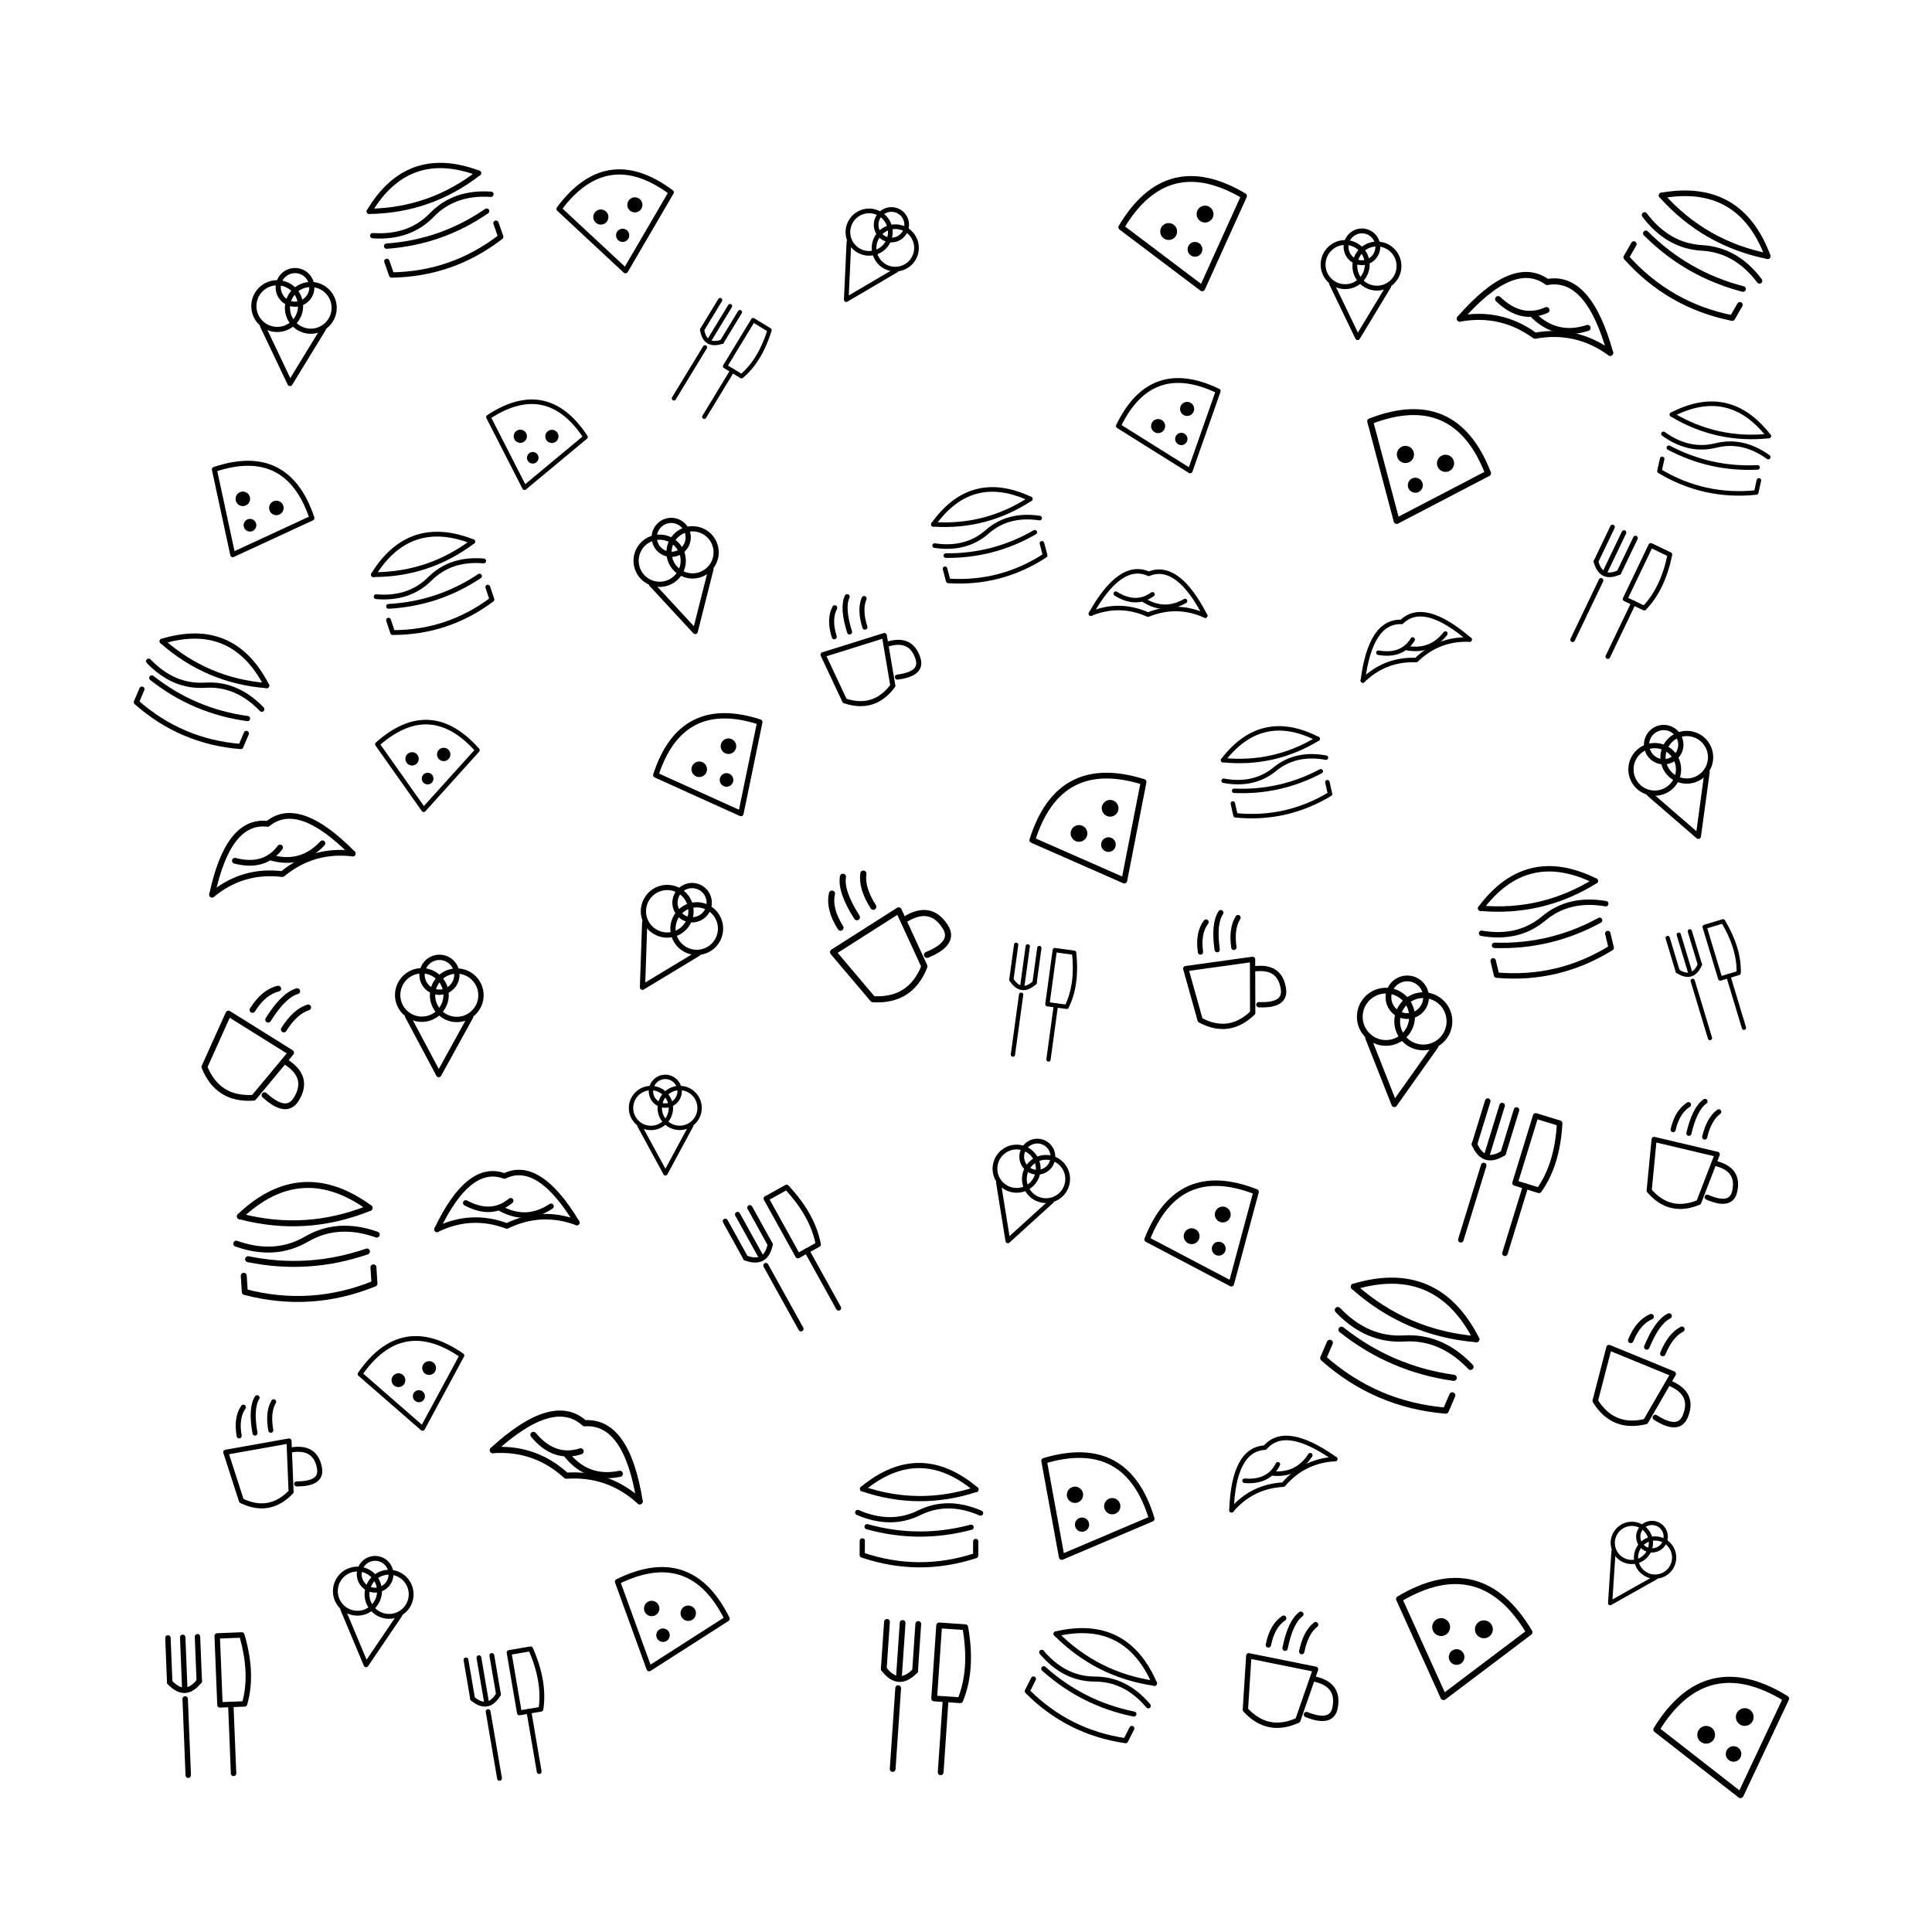
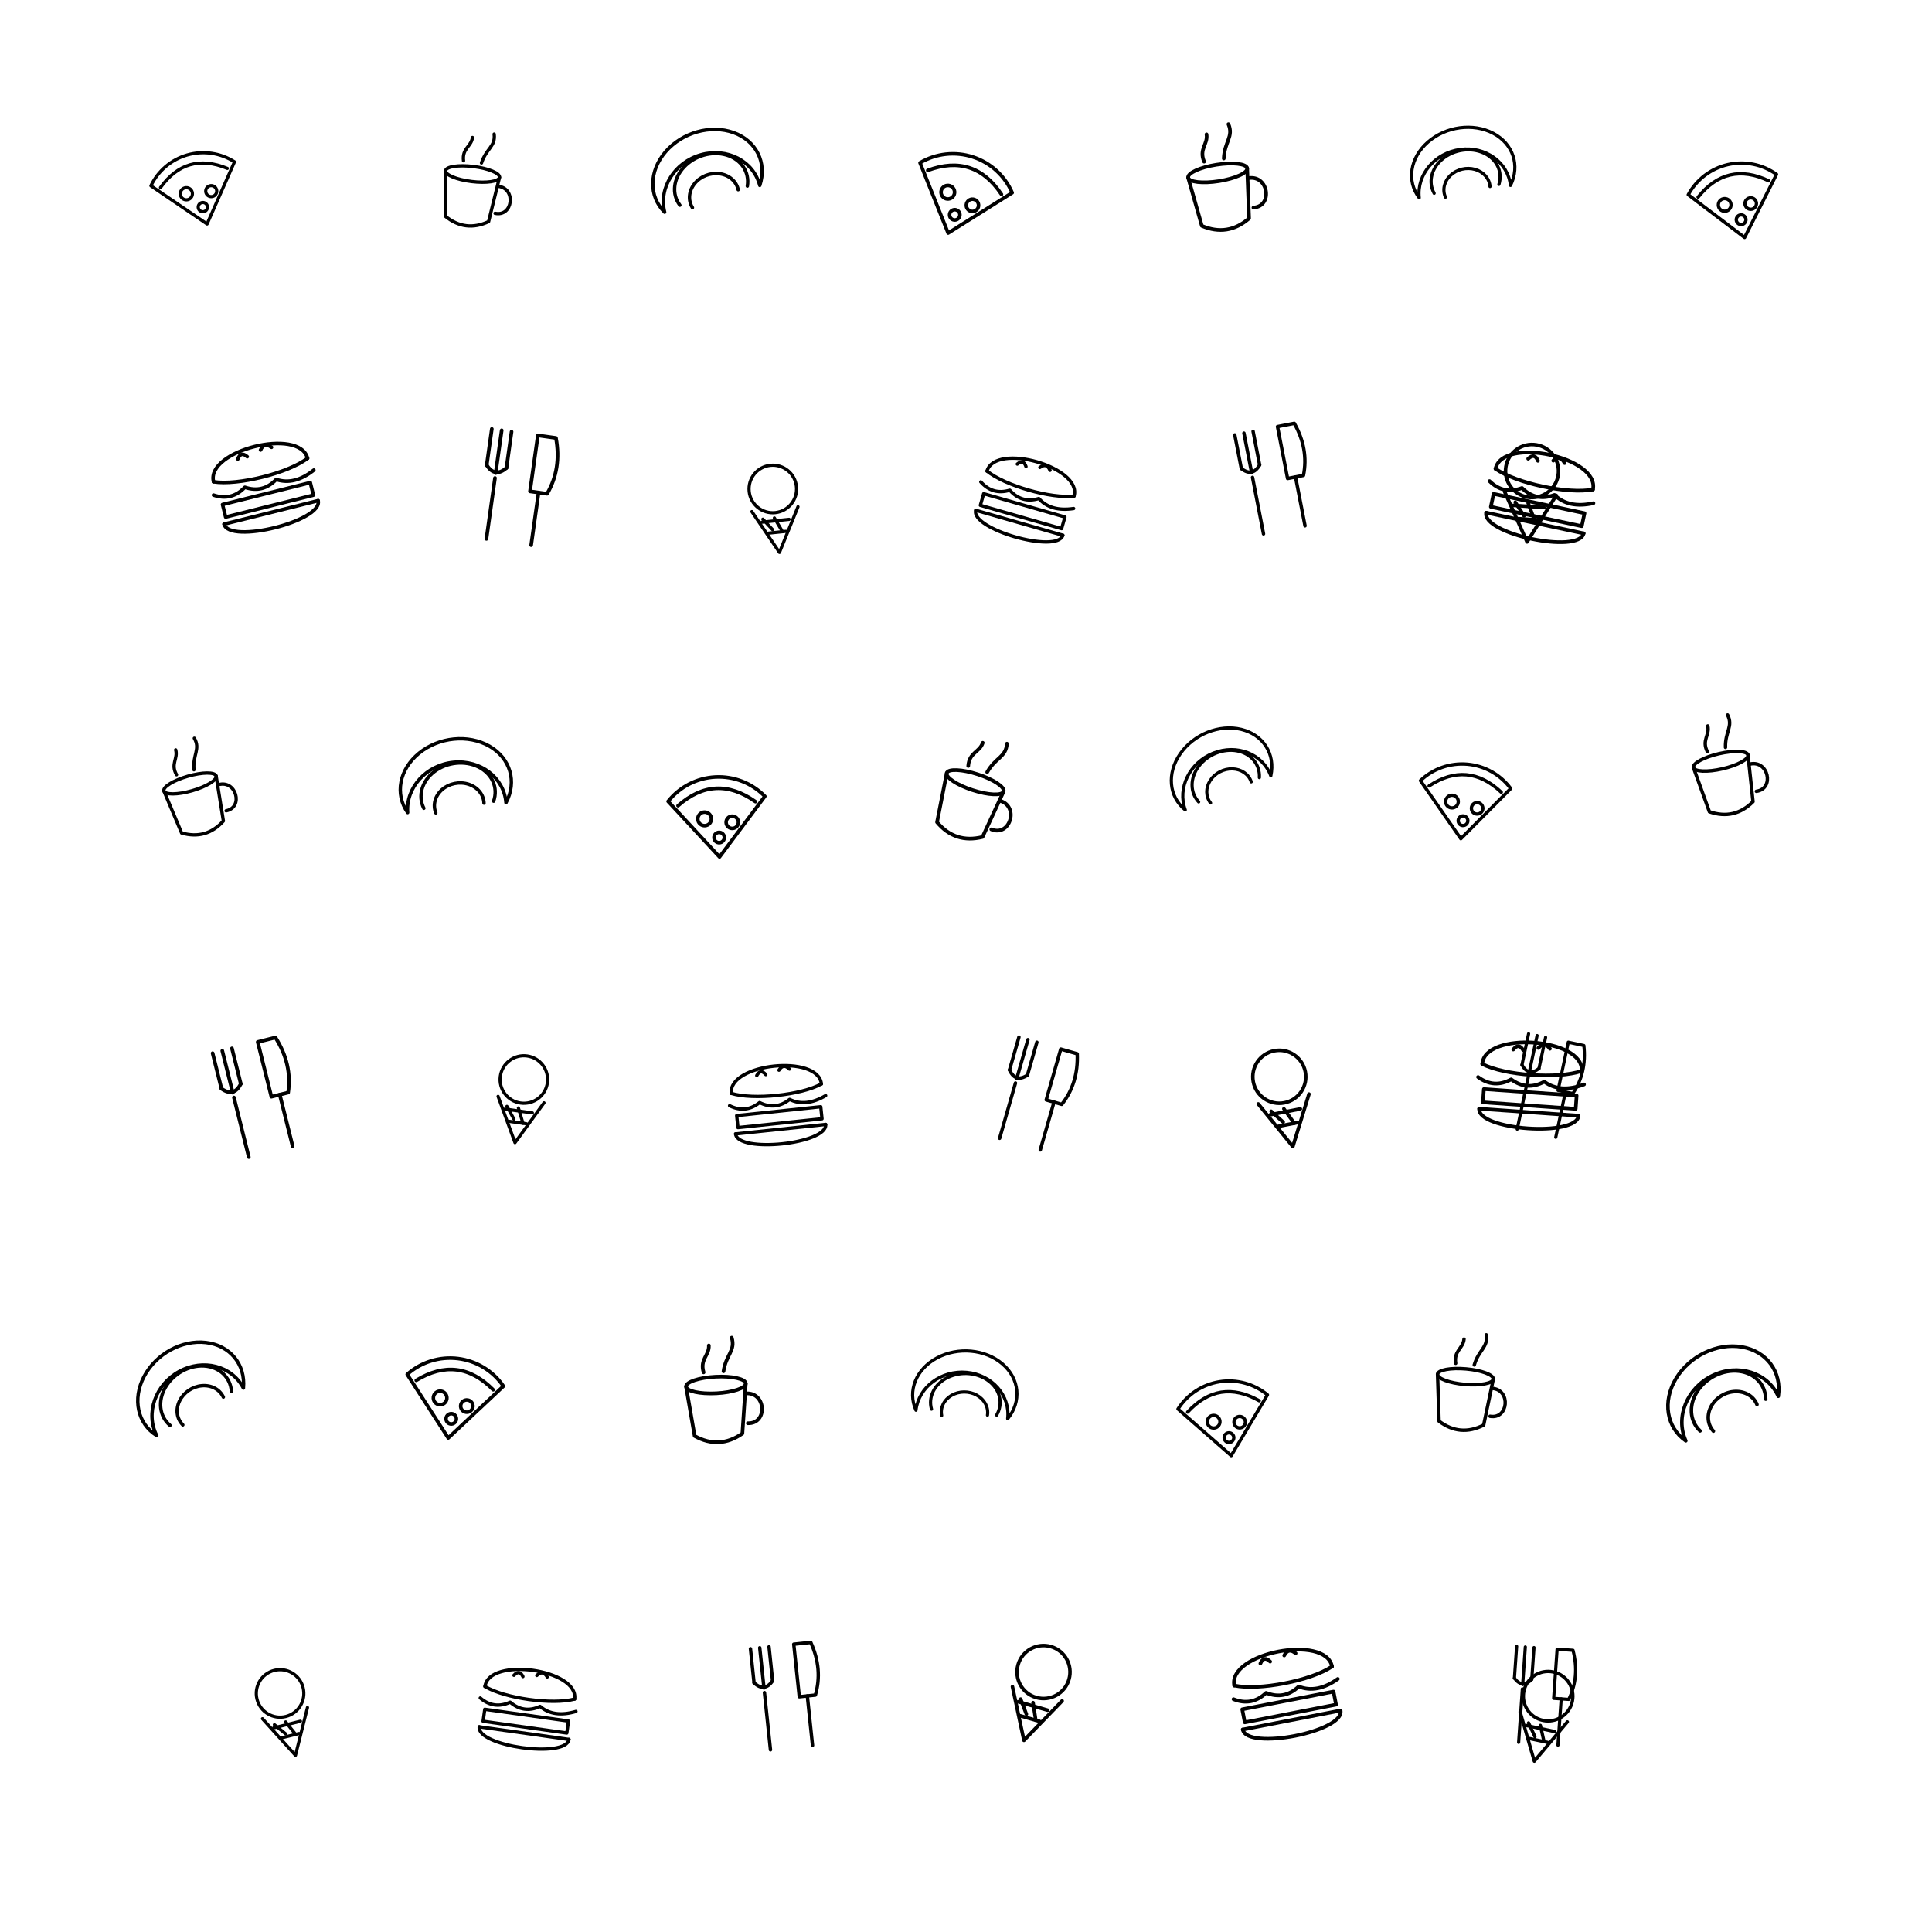
<svg xmlns="http://www.w3.org/2000/svg" width="640" height="640" viewBox="0 0 640 640">
  <defs>
-     <g id="pizza" stroke="#000" fill="none" stroke-width="1.1" stroke-linecap="round" stroke-linejoin="round" vector-effect="non-scaling-stroke">
-       <g transform="scale(1.52)">
-         <path d="M0 14 L-12 -1 Q0 -13 12 -1 Z" />
-         <circle cx="-3.5" cy="2" r="1.6" fill="#000" stroke="none" />
-         <circle cx="4" cy="0.5" r="1.6" fill="#000" stroke="none" />
-         <circle cx="0.5" cy="6.5" r="1.4" fill="#000" stroke="none" />
-       </g>
+     <g id="pizza" stroke="#000" fill="none" stroke-width="1.1" stroke-linecap="round" stroke-linejoin="round">
+       <path d="M0 17 L-15 -1 A20 20 0 0 1 15 -1 Z" />
+       <path d="M-12 0.5 Q0 -9 12 0.5" />
+       <circle cx="-4" cy="5" r="2.1" />
+       <circle cx="4.5" cy="6.5" r="1.9" />
+       <circle cx="0.2" cy="11" r="1.6" />
    </g>
-     <g id="burger" stroke="#000" fill="none" stroke-width="1.1" stroke-linecap="round" stroke-linejoin="round" vector-effect="non-scaling-stroke">
-       <g transform="scale(1.52)">
-         <path d="M-12 -3 Q0 -13 12 -3" />
-         <path d="M-12 -3 Q0 1 12 -3" />
-         <path d="M-13 2 Q-6 5 0 2 Q6 -1 13 2" />
-         <path d="M-11 5 Q0 8 11 5" />
-         <path d="M-12 8 L-12 11 Q0 15 12 11 L12 8" />
-       </g>
+     <g id="burger" stroke="#000" fill="none" stroke-width="1.1" stroke-linecap="round" stroke-linejoin="round">
+       <path d="M-15 -5 C-15 -15 15 -15 15 -5" />
+       <path d="M-15 -5 C-8 -2 8 -2 15 -5" />
+       <path d="M-6 -10 Q-4.5 -12.2 -3 -10" />
+       <path d="M1.5 -11 Q3.2 -13.2 5 -11" />
+       <path d="M-16 -1 Q-11 2.2 -6 -1 Q-1 2.2 4 -1 Q9 2.2 16 -1" />
+       <path d="M-14 2.5 H14 V6.5 H-14 Z" />
+       <path d="M-15 8.5 C-15 15 15 15 15 8.5" />
+       <path d="M-15 8.5 H15" />
    </g>
-     <g id="cafe" stroke="#000" fill="none" stroke-width="1.1" stroke-linecap="round" stroke-linejoin="round" vector-effect="non-scaling-stroke">
-       <g transform="scale(1.52)">
-         <path d="M-7 -2 L-5.5 9 Q0 13 5.5 9 L7 -2 Z" />
-         <path d="M7 0 Q12.5 0 12.5 5 Q12.5 8.5 7 7.5" />
-         <path d="M-3.5 -5 Q-3.5 -9 -1.5 -11" />
-         <path d="M0 -5 Q0 -10.5 1.8 -12.5" />
-         <path d="M3.5 -5 Q3.5 -9 5.2 -11" />
-       </g>
+     <g id="cafe" stroke="#000" fill="none" stroke-width="1.1" stroke-linecap="round" stroke-linejoin="round">
+       <ellipse cx="0" cy="-6" rx="9" ry="2.5" />
+       <path d="M-9 -6 L-7.2 9 Q0 13.5 7.2 9 L9 -6" />
+       <path d="M9 -3 C15 -3 15 6.5 9 6" />
+       <path d="M-3.5 -10 C-4.5 -14 -1.5 -15 -1.5 -18" />
+       <path d="M2.5 -10 C3.5 -15 6.5 -16 5.5 -20" />
    </g>
-     <g id="cubiertos" stroke="#000" fill="none" stroke-width="1.1" stroke-linecap="round" stroke-linejoin="round" vector-effect="non-scaling-stroke">
-       <g transform="scale(1.42)">
-         <path d="M-8 -14 L-8 -5" />
-         <path d="M-5 -14 L-5 -4" />
-         <path d="M-2 -14 L-2 -5" />
-         <path d="M-8 -5 Q-5 -1.5 -2 -5" />
-         <path d="M-5 -1.5 L-5 14" />
-         <path d="M2 -14 L7 -14 Q9 -6 7 0 L2 0 Z" />
-         <path d="M4.2 0 L4.2 14" />
-       </g>
+     <g id="cubiertos" stroke="#000" fill="none" stroke-width="1.1" stroke-linecap="round" stroke-linejoin="round">
+       <path d="M-11 -17 V-6" />
+       <path d="M-8 -17 V-4" />
+       <path d="M-5 -17 V-6" />
+       <path d="M-11 -6 Q-8 -2.5 -5 -6" />
+       <path d="M-8 -2.5 V16" />
+       <path d="M3 -17 H8.5 Q11.5 -8 8.2 0 H3 Z" />
+       <path d="M5.6 0 V16" />
    </g>
-     <g id="croissant" stroke="#000" fill="none" stroke-width="1.1" stroke-linecap="round" stroke-linejoin="round" vector-effect="non-scaling-stroke">
-       <g transform="scale(1.52)">
-         <path d="M-14 4 Q-7 -9 0 -6 Q7 -9 14 4" />
-         <path d="M-14 4 Q-7 1 0 4 Q7 1 14 4" />
-         <path d="M-8 -1 Q-3 2 1 -1" />
-         <path d="M-1 0.5 Q4 3.5 9 0.5" />
-       </g>
+     <g id="croissant" stroke="#000" fill="none" stroke-width="1.1" stroke-linecap="round" stroke-linejoin="round">
+       <path d="M-16 8 A18 15 -20 1 1 15 1 A12 11 -20 1 0 -16 8 Z" />
+       <path d="M-11 6 A12 10 -18 1 1 11 1" />
+       <path d="M-7 7 A8 7 -16 1 1 8 2" />
    </g>
-     <g id="helado" stroke="#000" fill="none" stroke-width="1.1" stroke-linecap="round" stroke-linejoin="round" vector-effect="non-scaling-stroke">
-       <g transform="scale(1.42)">
-         <path d="M-6.5 2 L0 14 L6.5 2" />
-         <circle cx="-3.6" cy="-2.4" r="5" />
-         <circle cx="3.6" cy="-2.4" r="5" />
-         <circle cx="0" cy="-6.6" r="3.6" />
-       </g>
+     <g id="helado" stroke="#000" fill="none" stroke-width="1.1" stroke-linecap="round" stroke-linejoin="round">
+       <path d="M-8 3 L0 18 L8 3" />
+       <path d="M-5 7 H4.5" />
+       <path d="M-3.2 11 H3" />
+       <path d="M-4.5 6 L-1.5 10" />
+       <path d="M-0.5 6 L1.8 11" />
+       <circle cx="0" cy="-4" r="8.2" />
    </g>
  </defs>
-   <use href="#pizza" transform="translate(136.4 453.5) rotate(-10.3) scale(0.94)" />
-   <use href="#helado" transform="translate(340.5 392.1) rotate(19.3) scale(1.01)" />
-   <use href="#cubiertos" transform="translate(261.6 417.5) rotate(-29.0) scale(1.09)" />
-   <use href="#burger" transform="translate(364.1 553.5) rotate(26.7) scale(1.00)" />
-   <use href="#croissant" transform="translate(190.0 481.9) rotate(19.2) scale(1.21)" />
-   <use href="#cubiertos" transform="translate(306.0 562.4) rotate(3.9) scale(1.22)" />
-   <use href="#cafe" transform="translate(85.8 482.2) rotate(-10.1) scale(1.00)" />
-   <use href="#cubiertos" transform="translate(344.4 332.3) rotate(7.8) scale(0.91)" />
-   <use href="#burger" transform="translate(101.3 406.9) rotate(-3.7) scale(1.18)" />
-   <use href="#burger" transform="translate(304.5 498.0) rotate(0.3) scale(1.03)" />
-   <use href="#helado" transform="translate(123.3 531.1) rotate(5.7) scale(1.03)" />
-   <use href="#croissant" transform="translate(167.6 399.5) rotate(-2.8) scale(1.09)" />
-   <use href="#cafe" transform="translate(288.8 311.6) rotate(-32.5) scale(1.21)" />
-   <use href="#pizza" transform="translate(222.2 531.6) rotate(18.7) scale(1.05)" />
-   <use href="#pizza" transform="translate(362.9 495.0) rotate(28.3) scale(1.11)" />
-   <use href="#cubiertos" transform="translate(169.2 567.9) rotate(-9.7) scale(1.02)" />
-   <use href="#croissant" transform="translate(422.7 486.9) rotate(-26.3) scale(0.90)" />
-   <use href="#cafe" transform="translate(424.1 553.9) rotate(11.4) scale(1.06)" />
-   <use href="#pizza" transform="translate(398.7 404.2) rotate(-23.6) scale(1.08)" />
-   <use href="#pizza" transform="translate(484.6 537.0) rotate(14.3) scale(1.22)" />
-   <use href="#cafe" transform="translate(84.2 345.2) rotate(32.0) scale(1.15)" />
-   <use href="#croissant" transform="translate(91.6 282.9) rotate(-16.3) scale(1.14)" />
-   <use href="#helado" transform="translate(224.0 308.0) rotate(30.4) scale(1.11)" />
-   <use href="#pizza" transform="translate(141.5 248.9) rotate(3.4) scale(0.91)" />
-   <use href="#helado" transform="translate(145.5 333.5) rotate(0.4) scale(1.13)" />
-   <use href="#pizza" transform="translate(361.2 270.2) rotate(-27.6) scale(1.14)" />
-   <use href="#burger" transform="translate(69.2 224.1) rotate(23.0) scale(1.03)" />
-   <use href="#burger" transform="translate(466.6 440.0) rotate(23.2) scale(1.21)" />
-   <use href="#pizza" transform="translate(86.5 164.9) rotate(26.5) scale(0.99)" />
-   <use href="#helado" transform="translate(542.8 516.1) rotate(32.2) scale(0.89)" />
-   <use href="#pizza" transform="translate(235.2 249.4) rotate(-27.0) scale(1.06)" />
-   <use href="#cafe" transform="translate(404.3 322.5) rotate(-7.9) scale(1.05)" />
-   <use href="#helado" transform="translate(224.9 188.0) rotate(-14.3) scale(1.10)" />
-   <use href="#cafe" transform="translate(283.7 216.6) rotate(-17.4) scale(1.00)" />
-   <use href="#helado" transform="translate(220.4 370.2) rotate(-0.1) scale(0.93)" />
-   <use href="#cafe" transform="translate(542.4 453.8) rotate(22.3) scale(1.08)" />
-   <use href="#burger" transform="translate(141.5 189.0) rotate(-18.4) scale(0.95)" />
-   <use href="#pizza" transform="translate(177.6 142.8) rotate(11.6) scale(0.90)" />
-   <use href="#helado" transform="translate(464.8 341.7) rotate(6.9) scale(1.22)" />
-   <use href="#burger" transform="translate(421.7 252.2) rotate(-12.7) scale(0.88)" />
-   <use href="#burger" transform="translate(510.6 301.1) rotate(-13.4) scale(1.07)" />
-   <use href="#cubiertos" transform="translate(498.7 390.9) rotate(17.1) scale(1.17)" />
-   <use href="#cafe" transform="translate(557.7 382.9) rotate(13.3) scale(1.01)" />
-   <use href="#helado" transform="translate(554.8 256.4) rotate(-20.7) scale(1.11)" />
-   <use href="#cubiertos" transform="translate(69.6 564.9) rotate(-2.3) scale(1.15)" />
-   <use href="#burger" transform="translate(326.3 173.5) rotate(-14.7) scale(0.91)" />
-   <use href="#helado" transform="translate(97.2 105.4) rotate(3.0) scale(1.09)" />
-   <use href="#croissant" transform="translate(467.2 213.6) rotate(-21.0) scale(0.89)" />
-   <use href="#cubiertos" transform="translate(535.8 197.2) rotate(25.6) scale(0.99)" />
-   <use href="#cubiertos" transform="translate(567.4 324.9) rotate(-16.8) scale(0.90)" />
-   <use href="#croissant" transform="translate(380.4 198.2) rotate(1.0) scale(0.89)" />
-   <use href="#cubiertos" transform="translate(238.0 120.0) rotate(31.3) scale(0.90)" />
-   <use href="#pizza" transform="translate(472.7 149.8) rotate(23.8) scale(1.17)" />
-   <use href="#burger" transform="translate(142.0 68.2) rotate(-19.3) scale(1.05)" />
-   <use href="#pizza" transform="translate(387.5 136.7) rotate(-19.3) scale(0.96)" />
-   <use href="#croissant" transform="translate(510.1 104.1) rotate(12.8) scale(1.20)" />
-   <use href="#helado" transform="translate(450.7 91.4) rotate(2.7) scale(1.03)" />
-   <use href="#helado" transform="translate(290.5 82.4) rotate(31.1) scale(0.99)" />
-   <use href="#burger" transform="translate(565.5 79.2) rotate(29.8) scale(1.11)" />
-   <use href="#burger" transform="translate(569.0 144.9) rotate(12.5) scale(0.90)" />
-   <use href="#pizza" transform="translate(392.2 71.8) rotate(-14.3) scale(1.15)" />
-   <use href="#pizza" transform="translate(204.0 68.0) rotate(-8.4) scale(1.03)" />
-   <use href="#pizza" transform="translate(570.6 569.6) rotate(-13.4) scale(1.21)" />
+   <use href="#pizza" transform="translate(64.1 58.5) rotate(-16.0) scale(0.96)" />
+   <use href="#cafe" transform="translate(155.8 63.6) rotate(7.0) scale(1.00)" />
+   <use href="#croissant" transform="translate(236.2 61.2) rotate(-3.0) scale(1.03)" />
+   <use href="#pizza" transform="translate(319.7 59.9) rotate(18.0) scale(1.07)" />
+   <use href="#cafe" transform="translate(404.4 63.8) rotate(-9.0) scale(1.10)" />
+   <use href="#croissant" transform="translate(486.1 59.2) rotate(5.0) scale(0.96)" />
+   <use href="#pizza" transform="translate(574.1 62.1) rotate(-13.0) scale(1.00)" />
+   <use href="#burger" transform="translate(87.6 160.9) rotate(-14.0) scale(1.07)" />
+   <use href="#cubiertos" transform="translate(172.3 162.3) rotate(8.0) scale(1.10)" />
+   <use href="#helado" transform="translate(256.4 165.8) rotate(-6.0) scale(0.96)" />
+   <use href="#burger" transform="translate(340.0 165.0) rotate(16.0) scale(1.00)" />
+   <use href="#cubiertos" transform="translate(423.5 159.1) rotate(-11.0) scale(1.03)" />
+   <use href="#helado" transform="translate(507.2 160.3) rotate(4.0) scale(1.07)" />
+   <use href="#burger" transform="translate(510.4 164.1) rotate(12.0) scale(1.10)" />
+   <use href="#cafe" transform="translate(64.6 265.3) rotate(-16.0) scale(1.00)" />
+   <use href="#croissant" transform="translate(152.4 263.0) rotate(7.0) scale(1.03)" />
+   <use href="#pizza" transform="translate(237.4 265.7) rotate(-3.0) scale(1.07)" />
+   <use href="#cafe" transform="translate(321.0 265.4) rotate(18.0) scale(1.10)" />
+   <use href="#croissant" transform="translate(406.6 258.3) rotate(-9.0) scale(0.96)" />
+   <use href="#pizza" transform="translate(485.4 260.9) rotate(5.0) scale(1.00)" />
+   <use href="#cafe" transform="translate(571.4 258.2) rotate(-13.0) scale(1.03)" />
+   <use href="#cubiertos" transform="translate(86.7 364.1) rotate(-14.0) scale(1.10)" />
+   <use href="#helado" transform="translate(173.0 361.4) rotate(8.0) scale(0.96)" />
+   <use href="#burger" transform="translate(257.7 365.6) rotate(-6.0) scale(1.00)" />
+   <use href="#cubiertos" transform="translate(343.6 363.5) rotate(16.0) scale(1.03)" />
+   <use href="#helado" transform="translate(424.6 360.9) rotate(-11.0) scale(1.07)" />
+   <use href="#burger" transform="translate(507.1 359.1) rotate(4.0) scale(1.10)" />
+   <use href="#cubiertos" transform="translate(513.3 360.6) rotate(12.0) scale(0.96)" />
+   <use href="#croissant" transform="translate(65.5 463.1) rotate(-16.0) scale(1.03)" />
+   <use href="#pizza" transform="translate(150.7 458.3) rotate(7.0) scale(1.07)" />
+   <use href="#cafe" transform="translate(237.5 465.4) rotate(-3.0) scale(1.10)" />
+   <use href="#croissant" transform="translate(320.4 464.6) rotate(18.0) scale(0.96)" />
+   <use href="#pizza" transform="translate(405.2 465.4) rotate(-9.0) scale(1.00)" />
+   <use href="#cafe" transform="translate(484.9 462.2) rotate(5.0) scale(1.03)" />
+   <use href="#croissant" transform="translate(573.2 465.1) rotate(-13.0) scale(1.07)" />
+   <use href="#helado" transform="translate(93.7 564.7) rotate(-14.0) scale(0.96)" />
+   <use href="#burger" transform="translate(174.8 565.7) rotate(8.0) scale(1.00)" />
+   <use href="#cubiertos" transform="translate(261.7 562.4) rotate(-6.0) scale(1.03)" />
+   <use href="#helado" transform="translate(344.5 558.0) rotate(16.0) scale(1.07)" />
+   <use href="#burger" transform="translate(426.1 560.6) rotate(-11.0) scale(1.10)" />
+   <use href="#cubiertos" transform="translate(511.8 562.4) rotate(4.0) scale(0.96)" />
+   <use href="#helado" transform="translate(512.0 565.8) rotate(12.0) scale(1.00)" />
</svg>
